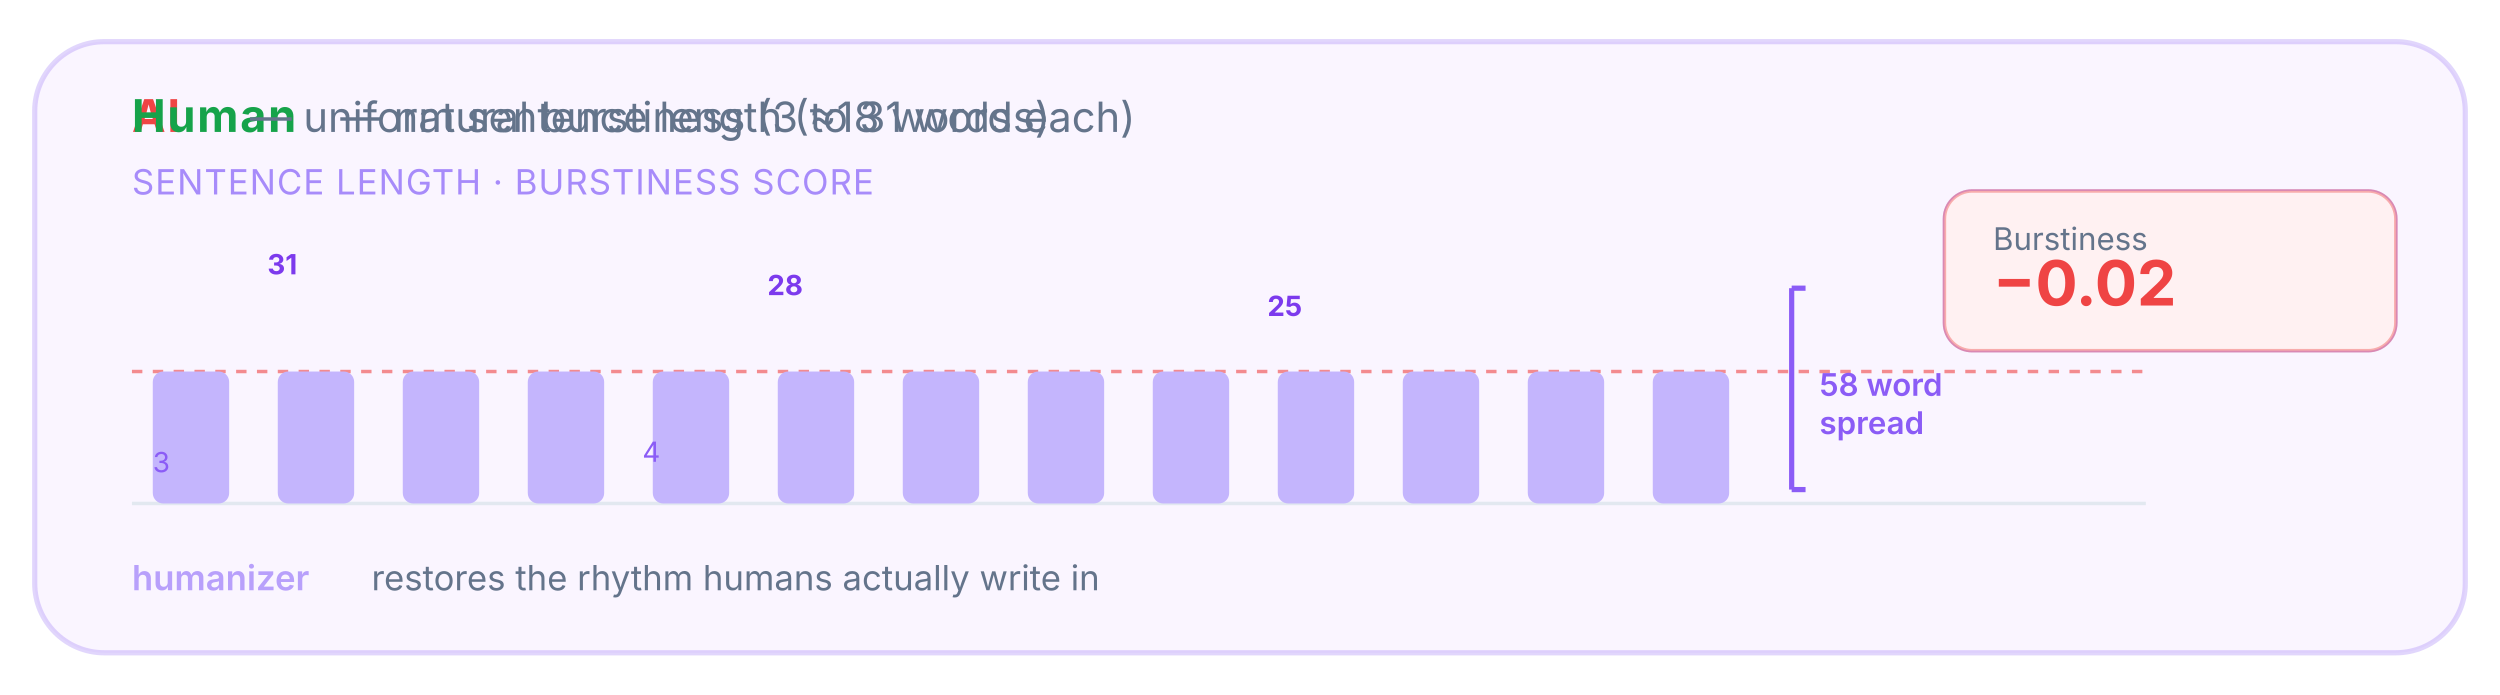
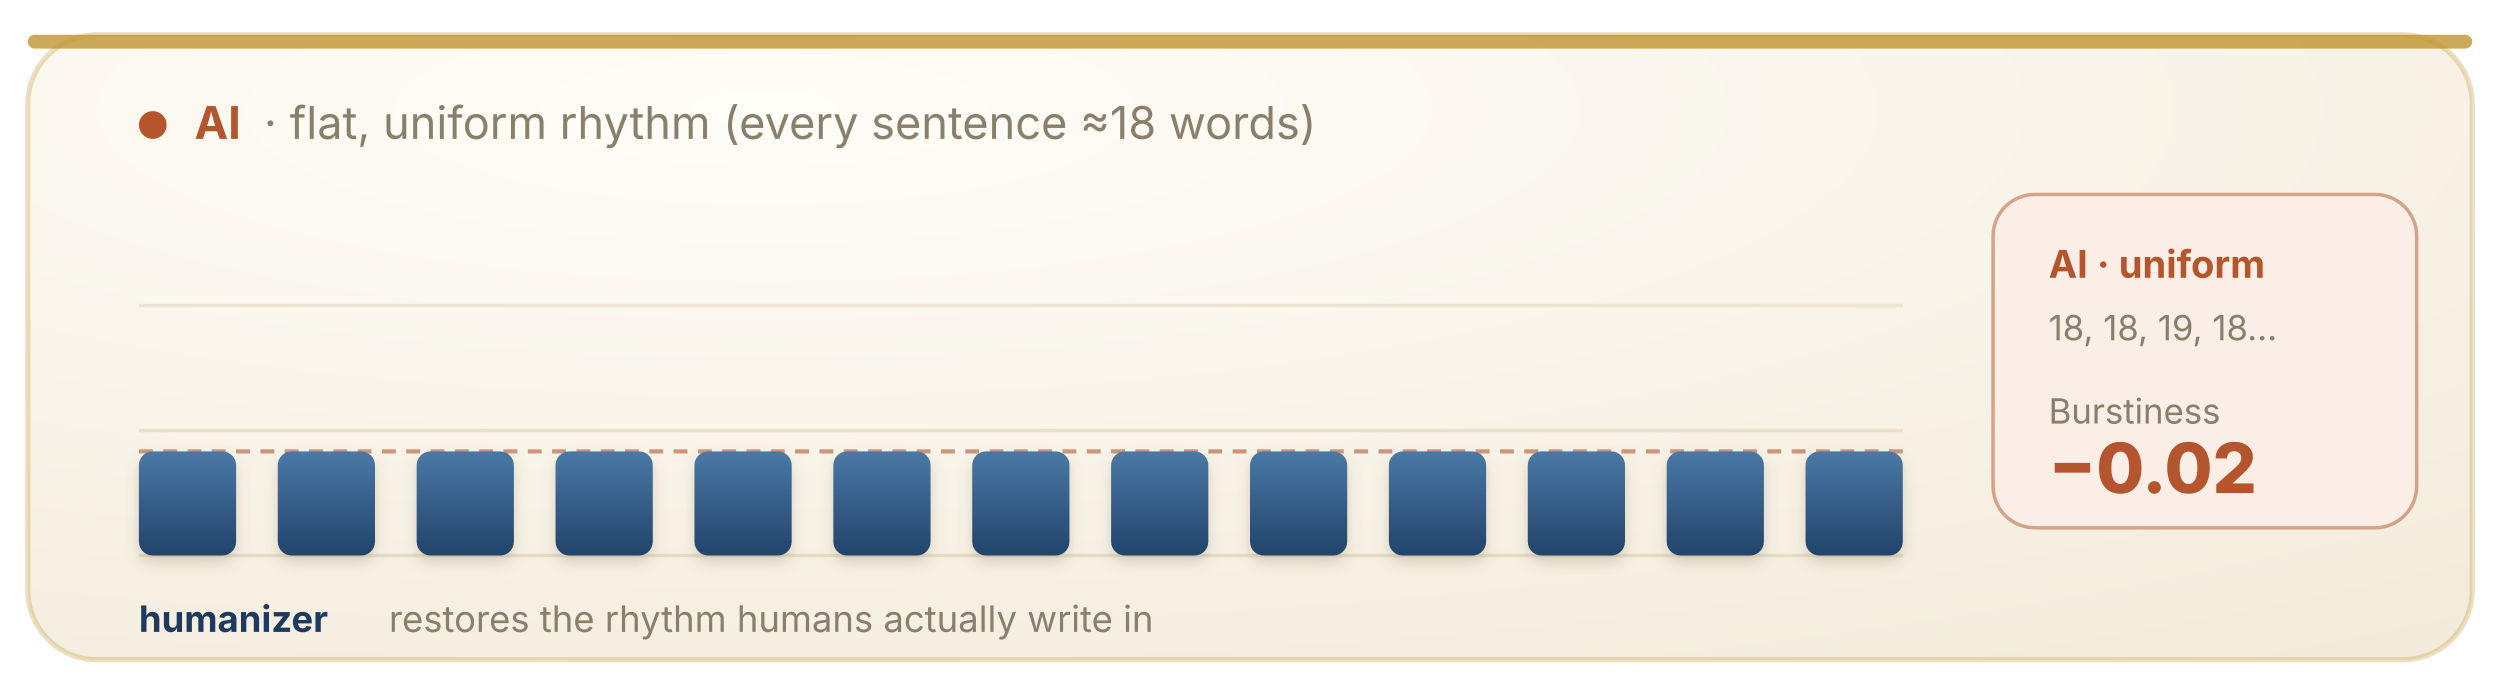
- <svg xmlns="http://www.w3.org/2000/svg" viewBox="0 0 720 200" fill="none">
-   <style>
-     @keyframes aiLabel{0%,25%{opacity:1}32%,100%{opacity:0}}
-     @keyframes humanLabel{0%,58%{opacity:0}65%,90%{opacity:1}96%,100%{opacity:0}}
-     @keyframes modeAI{0%,25%{opacity:1}32%,100%{opacity:0}}
-     @keyframes modeHuman{0%,58%{opacity:0}65%,90%{opacity:1}96%,100%{opacity:0}}
-     @keyframes uniformLine{0%,25%{opacity:1}35%,100%{opacity:0}}
-     @keyframes variance{0%,58%{opacity:0}65%,90%{opacity:1}96%,100%{opacity:0}}
-     @keyframes wc{0%,58%{opacity:0}65%,90%{opacity:1}96%,100%{opacity:0}}
-     @keyframes b1{0%,25%{height:38px;y:107px;fill:#c4b5fd}55%,90%{height:6px;y:139px;fill:#8b5cf6}96%,100%{height:38px;y:107px;fill:#c4b5fd}}
-     @keyframes b2{0%,25%{height:38px;y:107px;fill:#c4b5fd}55%,90%{height:62px;y:83px;fill:#7c3aed}96%,100%{height:38px;y:107px;fill:#c4b5fd}}
-     @keyframes b3{0%,25%{height:38px;y:107px;fill:#c4b5fd}55%,90%{height:14px;y:131px;fill:#8b5cf6}96%,100%{height:38px;y:107px;fill:#c4b5fd}}
-     @keyframes b4{0%,25%{height:38px;y:107px;fill:#c4b5fd}55%,90%{height:44px;y:101px;fill:#7c3aed}96%,100%{height:38px;y:107px;fill:#c4b5fd}}
-     @keyframes b5{0%,25%{height:38px;y:107px;fill:#c4b5fd}55%,90%{height:8px;y:137px;fill:#8b5cf6}96%,100%{height:38px;y:107px;fill:#c4b5fd}}
-     @keyframes b6{0%,25%{height:38px;y:107px;fill:#c4b5fd}55%,90%{height:56px;y:89px;fill:#7c3aed}96%,100%{height:38px;y:107px;fill:#c4b5fd}}
-     @keyframes b7{0%,25%{height:38px;y:107px;fill:#c4b5fd}55%,90%{height:18px;y:127px;fill:#8b5cf6}96%,100%{height:38px;y:107px;fill:#c4b5fd}}
-     @keyframes b8{0%,25%{height:38px;y:107px;fill:#c4b5fd}55%,90%{height:34px;y:111px;fill:#a78bfa}96%,100%{height:38px;y:107px;fill:#c4b5fd}}
-     @keyframes b9{0%,25%{height:38px;y:107px;fill:#c4b5fd}55%,90%{height:10px;y:135px;fill:#8b5cf6}96%,100%{height:38px;y:107px;fill:#c4b5fd}}
-     @keyframes b10{0%,25%{height:38px;y:107px;fill:#c4b5fd}55%,90%{height:50px;y:95px;fill:#7c3aed}96%,100%{height:38px;y:107px;fill:#c4b5fd}}
-     @keyframes b11{0%,25%{height:38px;y:107px;fill:#c4b5fd}55%,90%{height:12px;y:133px;fill:#8b5cf6}96%,100%{height:38px;y:107px;fill:#c4b5fd}}
-     @keyframes b12{0%,25%{height:38px;y:107px;fill:#c4b5fd}55%,90%{height:40px;y:105px;fill:#7c3aed}96%,100%{height:38px;y:107px;fill:#c4b5fd}}
-     @keyframes b13{0%,25%{height:38px;y:107px;fill:#c4b5fd}55%,90%{height:22px;y:123px;fill:#a78bfa}96%,100%{height:38px;y:107px;fill:#c4b5fd}}
-     .ai-lbl{animation:aiLabel 5s ease-in-out infinite}
-     .h-lbl{animation:humanLabel 5s ease-in-out infinite}
-     .ai-mode{animation:modeAI 5s ease-in-out infinite}
-     .h-mode{animation:modeHuman 5s ease-in-out infinite}
-     .ul{animation:uniformLine 5s ease-in-out infinite}
-     .vr{animation:variance 5s ease-in-out infinite}
-     .wc{animation:wc 5s ease-in-out infinite}
-     .r1{animation:b1 5s cubic-bezier(.34,1.56,.64,1) infinite}
-     .r2{animation:b2 5s cubic-bezier(.34,1.56,.64,1) infinite}
-     .r3{animation:b3 5s cubic-bezier(.34,1.56,.64,1) infinite}
-     .r4{animation:b4 5s cubic-bezier(.34,1.56,.64,1) infinite}
-     .r5{animation:b5 5s cubic-bezier(.34,1.56,.64,1) infinite}
-     .r6{animation:b6 5s cubic-bezier(.34,1.56,.64,1) infinite}
-     .r7{animation:b7 5s cubic-bezier(.34,1.56,.64,1) infinite}
-     .r8{animation:b8 5s cubic-bezier(.34,1.56,.64,1) infinite}
-     .r9{animation:b9 5s cubic-bezier(.34,1.56,.64,1) infinite}
-     .r10{animation:b10 5s cubic-bezier(.34,1.56,.64,1) infinite}
-     .r11{animation:b11 5s cubic-bezier(.34,1.56,.64,1) infinite}
-     .r12{animation:b12 5s cubic-bezier(.34,1.56,.64,1) infinite}
-     .r13{animation:b13 5s cubic-bezier(.34,1.56,.64,1) infinite}
-   </style>
-   <rect x="10" y="12" width="700" height="176" rx="20" fill="#faf5ff" stroke="#8b5cf6" stroke-width="1.5" stroke-opacity="0.25" />
-   <text class="ai-lbl" x="38" y="38" font-family="system-ui,-apple-system,sans-serif" font-size="13" font-weight="700" fill="#ef4444" letter-spacing="0.5">AI</text>
-   <text class="h-lbl" x="38" y="38" font-family="system-ui,-apple-system,sans-serif" font-size="13" font-weight="700" fill="#16a34a" letter-spacing="0.5">Human</text>
-   <text class="ai-mode" x="72" y="38" font-family="system-ui,-apple-system,sans-serif" font-size="12" fill="#64748b">— uniform sentence length (≈18 words each)</text>
-   <text class="h-mode" x="98" y="38" font-family="system-ui,-apple-system,sans-serif" font-size="12" fill="#64748b">— natural burstiness (3 to 31 words)</text>
-   <text x="38" y="56" font-family="system-ui,-apple-system,sans-serif" font-size="10" fill="#a78bfa" letter-spacing="0.3">SENTENCE LENGTH · BURSTINESS SCORE</text>
-   <line x1="38" y1="145" x2="618" y2="145" stroke="#e2e8f0" stroke-width="1" />
-   <line class="ul" x1="38" y1="107" x2="618" y2="107" stroke="#ef4444" stroke-width="1" stroke-dasharray="3,3" opacity="0.6" />
-   <rect class="r1" x="44" y="107" width="22" rx="3" height="38" fill="#c4b5fd" />
-   <rect class="r2" x="80" y="107" width="22" rx="3" height="38" fill="#c4b5fd" />
-   <rect class="r3" x="116" y="107" width="22" rx="3" height="38" fill="#c4b5fd" />
-   <rect class="r4" x="152" y="107" width="22" rx="3" height="38" fill="#c4b5fd" />
-   <rect class="r5" x="188" y="107" width="22" rx="3" height="38" fill="#c4b5fd" />
-   <rect class="r6" x="224" y="107" width="22" rx="3" height="38" fill="#c4b5fd" />
-   <rect class="r7" x="260" y="107" width="22" rx="3" height="38" fill="#c4b5fd" />
-   <rect class="r8" x="296" y="107" width="22" rx="3" height="38" fill="#c4b5fd" />
-   <rect class="r9" x="332" y="107" width="22" rx="3" height="38" fill="#c4b5fd" />
-   <rect class="r10" x="368" y="107" width="22" rx="3" height="38" fill="#c4b5fd" />
-   <rect class="r11" x="404" y="107" width="22" rx="3" height="38" fill="#c4b5fd" />
-   <rect class="r12" x="440" y="107" width="22" rx="3" height="38" fill="#c4b5fd" />
-   <rect class="r13" x="476" y="107" width="22" rx="3" height="38" fill="#c4b5fd" />
-   <text class="wc" x="77" y="79" font-family="system-ui,-apple-system,sans-serif" font-size="8" fill="#7c3aed" font-weight="700">31</text>
-   <text class="wc" x="221" y="85" font-family="system-ui,-apple-system,sans-serif" font-size="8" fill="#7c3aed" font-weight="700">28</text>
-   <text class="wc" x="365" y="91" font-family="system-ui,-apple-system,sans-serif" font-size="8" fill="#7c3aed" font-weight="700">25</text>
-   <text class="wc" x="185" y="133" font-family="system-ui,-apple-system,sans-serif" font-size="8" fill="#8b5cf6">4</text>
-   <text class="wc" x="44" y="136" font-family="system-ui,-apple-system,sans-serif" font-size="8" fill="#8b5cf6">3</text>
-   <g class="vr">
-     <line x1="516" y1="83" x2="516" y2="141" stroke="#8b5cf6" stroke-width="1.5" />
-     <line x1="516" y1="83" x2="520" y2="83" stroke="#8b5cf6" stroke-width="1.5" />
-     <line x1="516" y1="141" x2="520" y2="141" stroke="#8b5cf6" stroke-width="1.5" />
-     <text x="524" y="114" font-family="system-ui,-apple-system,sans-serif" font-size="9" fill="#8b5cf6" font-weight="600">58 word</text>
-     <text x="524" y="125" font-family="system-ui,-apple-system,sans-serif" font-size="9" fill="#8b5cf6" font-weight="600">spread</text>
+ <svg xmlns="http://www.w3.org/2000/svg" viewBox="0 0 720 200" fill="none" role="img" aria-label="Sentence-length chart: AI writing is flat and uniform; humans vary from 3 to 31 words. Humanizer restores that burstiness.">
+   <defs>
+     <linearGradient id="barGrad" x1="0" y1="1" x2="0" y2="0">
+       <stop offset="0" stop-color="#22436b" />
+       <stop offset="1" stop-color="#4a79a6" />
+     </linearGradient>
+     <radialGradient id="desk" cx="0.3" cy="0.12" r="1.1">
+       <stop offset="0" stop-color="#fffdf7" />
+       <stop offset="1" stop-color="#f2ebdb" />
+     </radialGradient>
+     <filter id="barShadow" x="-40%" y="-40%" width="180%" height="180%">
+       <feDropShadow dx="0" dy="2" stdDev="2.5" flood-color="#7a6a4a" flood-opacity="0.25" />
+     </filter>
+   </defs>
+   <rect x="8" y="10" width="704" height="180" rx="20" fill="url(#desk)" stroke="#c0952f" stroke-opacity="0.3" stroke-width="1.5" />
+   <rect x="8" y="10" width="704" height="4" rx="2" fill="#c0952f" opacity="0.8" />
+   <g opacity="1">
+     <animate attributeName="opacity" values="1;0" dur="0.5s" begin="1.25s" calcMode="spline" keySplines="0.4 0 0.2 1" fill="freeze" />
+     <circle cx="44" cy="36" r="4" fill="#b4552d" />
+     <text x="56" y="40" font-family="system-ui,-apple-system,sans-serif" font-size="13" font-weight="700" fill="#b4552d">AI</text>
+     <text x="76" y="40" font-family="system-ui,-apple-system,sans-serif" font-size="13" fill="#8a7f6b">· flat, uniform rhythm (every sentence ≈18 words)</text>
  </g>
-   <g class="vr">
-     <rect x="560" y="55" width="130" height="46" rx="8" fill="#f3e8ff" stroke="#8b5cf6" stroke-width="1" stroke-opacity="0.4" />
-     <text x="574" y="72" font-family="system-ui,-apple-system,sans-serif" font-size="9" fill="#64748b">Burstiness</text>
-     <text x="574" y="88" font-family="system-ui,-apple-system,sans-serif" font-size="18" font-weight="700" fill="#7c3aed">+0.74</text>
+   <g opacity="0">
+     <animate attributeName="opacity" values="0;1" dur="0.5s" begin="1.35s" calcMode="spline" keySplines="0.4 0 0.2 1" fill="freeze" />
+     <circle cx="44" cy="36" r="4" fill="#2f7d5b" />
+     <text x="56" y="40" font-family="system-ui,-apple-system,sans-serif" font-size="13" font-weight="700" fill="#2f7d5b">Human</text>
+     <text x="108" y="40" font-family="system-ui,-apple-system,sans-serif" font-size="13" fill="#8a7f6b">· natural burstiness (3 to 31 words per sentence)</text>
  </g>
-   <g class="ai-lbl">
-     <rect x="560" y="55" width="130" height="46" rx="8" fill="#fff1f2" stroke="#ef4444" stroke-width="1" stroke-opacity="0.4" />
-     <text x="574" y="72" font-family="system-ui,-apple-system,sans-serif" font-size="9" fill="#64748b">Burstiness</text>
-     <text x="574" y="88" font-family="system-ui,-apple-system,sans-serif" font-size="18" font-weight="700" fill="#ef4444">−0.02</text>
+   <g stroke="#e7dcc6" stroke-width="1">
+     <line x1="40" y1="160" x2="548" y2="160" />
+     <line x1="40" y1="124" x2="548" y2="124" stroke-opacity="0.85" />
+     <line x1="40" y1="88" x2="548" y2="88" stroke-opacity="0.65" />
  </g>
-   <text x="38" y="170" font-family="system-ui,-apple-system,sans-serif" font-size="10" fill="#a78bfa" opacity="0.8" font-weight="600">humanizer</text>
-   <text x="107" y="170" font-family="system-ui,-apple-system,sans-serif" font-size="10" fill="#64748b">restores the rhythm humans actually write in</text>
+   <line x1="40" y1="130" x2="548" y2="130" stroke="#b4552d" stroke-width="1.2" stroke-dasharray="4,3" opacity="0.6">
+     <animate attributeName="opacity" values="0.6;0" dur="0.5s" begin="1.25s" fill="freeze" />
+   </line>
+   <g filter="url(#barShadow)">
+     <rect x="40" y="130" width="28" height="30" rx="4" fill="url(#barGrad)">
+       <animate attributeName="height" values="30;22" dur="0.85s" begin="0.55s" calcMode="spline" keySplines="0.16 1 0.3 1" fill="freeze" />
+       <animate attributeName="y" values="130;138" dur="0.85s" begin="0.55s" calcMode="spline" keySplines="0.16 1 0.3 1" fill="freeze" />
+     </rect>
+     <rect x="80" y="130" width="28" height="30" rx="4" fill="url(#barGrad)">
+       <animate attributeName="height" values="30;88" dur="0.85s" begin="0.60s" calcMode="spline" keySplines="0.16 1 0.3 1" fill="freeze" />
+       <animate attributeName="y" values="130;72" dur="0.85s" begin="0.60s" calcMode="spline" keySplines="0.16 1 0.3 1" fill="freeze" />
+     </rect>
+     <rect x="120" y="130" width="28" height="30" rx="4" fill="url(#barGrad)">
+       <animate attributeName="height" values="30;40" dur="0.85s" begin="0.65s" calcMode="spline" keySplines="0.16 1 0.3 1" fill="freeze" />
+       <animate attributeName="y" values="130;120" dur="0.85s" begin="0.65s" calcMode="spline" keySplines="0.16 1 0.3 1" fill="freeze" />
+     </rect>
+     <rect x="160" y="130" width="28" height="30" rx="4" fill="url(#barGrad)">
+       <animate attributeName="height" values="30;14" dur="0.85s" begin="0.70s" calcMode="spline" keySplines="0.16 1 0.3 1" fill="freeze" />
+       <animate attributeName="y" values="130;146" dur="0.85s" begin="0.70s" calcMode="spline" keySplines="0.16 1 0.3 1" fill="freeze" />
+     </rect>
+     <rect x="200" y="130" width="28" height="30" rx="4" fill="url(#barGrad)">
+       <animate attributeName="height" values="30;68" dur="0.85s" begin="0.75s" calcMode="spline" keySplines="0.16 1 0.3 1" fill="freeze" />
+       <animate attributeName="y" values="130;92" dur="0.85s" begin="0.75s" calcMode="spline" keySplines="0.16 1 0.3 1" fill="freeze" />
+     </rect>
+     <rect x="240" y="130" width="28" height="30" rx="4" fill="url(#barGrad)">
+       <animate attributeName="height" values="30;30" dur="0.85s" begin="0.80s" calcMode="spline" keySplines="0.16 1 0.3 1" fill="freeze" />
+       <animate attributeName="y" values="130;130" dur="0.85s" begin="0.80s" calcMode="spline" keySplines="0.16 1 0.3 1" fill="freeze" />
+     </rect>
+     <rect x="280" y="130" width="28" height="30" rx="4" fill="url(#barGrad)">
+       <animate attributeName="height" values="30;96" dur="0.85s" begin="0.85s" calcMode="spline" keySplines="0.16 1 0.3 1" fill="freeze" />
+       <animate attributeName="y" values="130;64" dur="0.85s" begin="0.85s" calcMode="spline" keySplines="0.16 1 0.3 1" fill="freeze" />
+     </rect>
+     <rect x="320" y="130" width="28" height="30" rx="4" fill="url(#barGrad)">
+       <animate attributeName="height" values="30;18" dur="0.85s" begin="0.90s" calcMode="spline" keySplines="0.16 1 0.3 1" fill="freeze" />
+       <animate attributeName="y" values="130;142" dur="0.85s" begin="0.90s" calcMode="spline" keySplines="0.16 1 0.3 1" fill="freeze" />
+     </rect>
+     <rect x="360" y="130" width="28" height="30" rx="4" fill="url(#barGrad)">
+       <animate attributeName="height" values="30;78" dur="0.85s" begin="0.95s" calcMode="spline" keySplines="0.16 1 0.3 1" fill="freeze" />
+       <animate attributeName="y" values="130;82" dur="0.85s" begin="0.95s" calcMode="spline" keySplines="0.16 1 0.3 1" fill="freeze" />
+     </rect>
+     <rect x="400" y="130" width="28" height="30" rx="4" fill="url(#barGrad)">
+       <animate attributeName="height" values="30;36" dur="0.85s" begin="1.00s" calcMode="spline" keySplines="0.16 1 0.3 1" fill="freeze" />
+       <animate attributeName="y" values="130;124" dur="0.85s" begin="1.00s" calcMode="spline" keySplines="0.16 1 0.3 1" fill="freeze" />
+     </rect>
+     <rect x="440" y="130" width="28" height="30" rx="4" fill="url(#barGrad)">
+       <animate attributeName="height" values="30;12" dur="0.85s" begin="1.05s" calcMode="spline" keySplines="0.16 1 0.3 1" fill="freeze" />
+       <animate attributeName="y" values="130;148" dur="0.85s" begin="1.05s" calcMode="spline" keySplines="0.16 1 0.3 1" fill="freeze" />
+     </rect>
+     <rect x="480" y="130" width="28" height="30" rx="4" fill="url(#barGrad)">
+       <animate attributeName="height" values="30;58" dur="0.85s" begin="1.10s" calcMode="spline" keySplines="0.16 1 0.3 1" fill="freeze" />
+       <animate attributeName="y" values="130;102" dur="0.85s" begin="1.10s" calcMode="spline" keySplines="0.16 1 0.3 1" fill="freeze" />
+     </rect>
+     <rect x="520" y="130" width="28" height="30" rx="4" fill="url(#barGrad)">
+       <animate attributeName="height" values="30;46" dur="0.85s" begin="1.15s" calcMode="spline" keySplines="0.16 1 0.3 1" fill="freeze" />
+       <animate attributeName="y" values="130;114" dur="0.85s" begin="1.15s" calcMode="spline" keySplines="0.16 1 0.3 1" fill="freeze" />
+     </rect>
+   </g>
+   <g opacity="0" font-family="system-ui,-apple-system,sans-serif" font-weight="700" fill="#1f3a5f" font-size="9" text-anchor="middle">
+     <animate attributeName="opacity" values="0;1" dur="0.5s" begin="1.5s" calcMode="spline" keySplines="0.4 0 0.2 1" fill="freeze" />
+     <text x="294" y="58">31</text>
+     <text x="94" y="66">29</text>
+     <text x="374" y="76">26</text>
+     <text x="174" y="140" fill="#b98a34">4</text>
+     <text x="454" y="142" fill="#b98a34">3</text>
+   </g>
+   <g opacity="1">
+     <animate attributeName="opacity" values="1;0" dur="0.5s" begin="1.25s" calcMode="spline" keySplines="0.4 0 0.2 1" fill="freeze" />
+     <rect x="574" y="56" width="122" height="96" rx="12" fill="#fbeee6" stroke="#b4552d" stroke-opacity="0.5" stroke-width="1" />
+     <text x="590" y="80" font-family="system-ui,-apple-system,sans-serif" font-size="11" font-weight="700" fill="#b4552d">AI · uniform</text>
+     <text x="590" y="98" font-family="system-ui,-apple-system,sans-serif" font-size="10" fill="#8a7f6b">18, 18, 19, 18…</text>
+     <text x="590" y="122" font-family="system-ui,-apple-system,sans-serif" font-size="10" fill="#8a7f6b">Burstiness</text>
+     <text x="590" y="142" font-family="system-ui,-apple-system,sans-serif" font-size="20" font-weight="800" fill="#b4552d">−0.02</text>
+   </g>
+   <g opacity="0">
+     <animate attributeName="opacity" values="0;1" dur="0.5s" begin="1.4s" calcMode="spline" keySplines="0.4 0 0.2 1" fill="freeze" />
+     <rect x="574" y="56" width="122" height="96" rx="12" fill="#edf3ee" stroke="#2f7d5b" stroke-opacity="0.5" stroke-width="1" />
+     <text x="590" y="80" font-family="system-ui,-apple-system,sans-serif" font-size="11" font-weight="700" fill="#2f7d5b">Human · varied</text>
+     <text x="590" y="98" font-family="system-ui,-apple-system,sans-serif" font-size="10" fill="#8a7f6b">3 → 31 words</text>
+     <text x="590" y="122" font-family="system-ui,-apple-system,sans-serif" font-size="10" fill="#8a7f6b">Burstiness</text>
+     <text x="590" y="142" font-family="system-ui,-apple-system,sans-serif" font-size="20" font-weight="800" fill="#b98a34">+0.74</text>
+   </g>
+   <text x="40" y="182" font-family="system-ui,-apple-system,sans-serif" font-size="10.5" font-weight="700" fill="#1f3a5f">humanizer</text>
+   <text x="112" y="182" font-family="system-ui,-apple-system,sans-serif" font-size="10.5" fill="#8a7f6b">restores the rhythm humans actually write in</text>
</svg>
